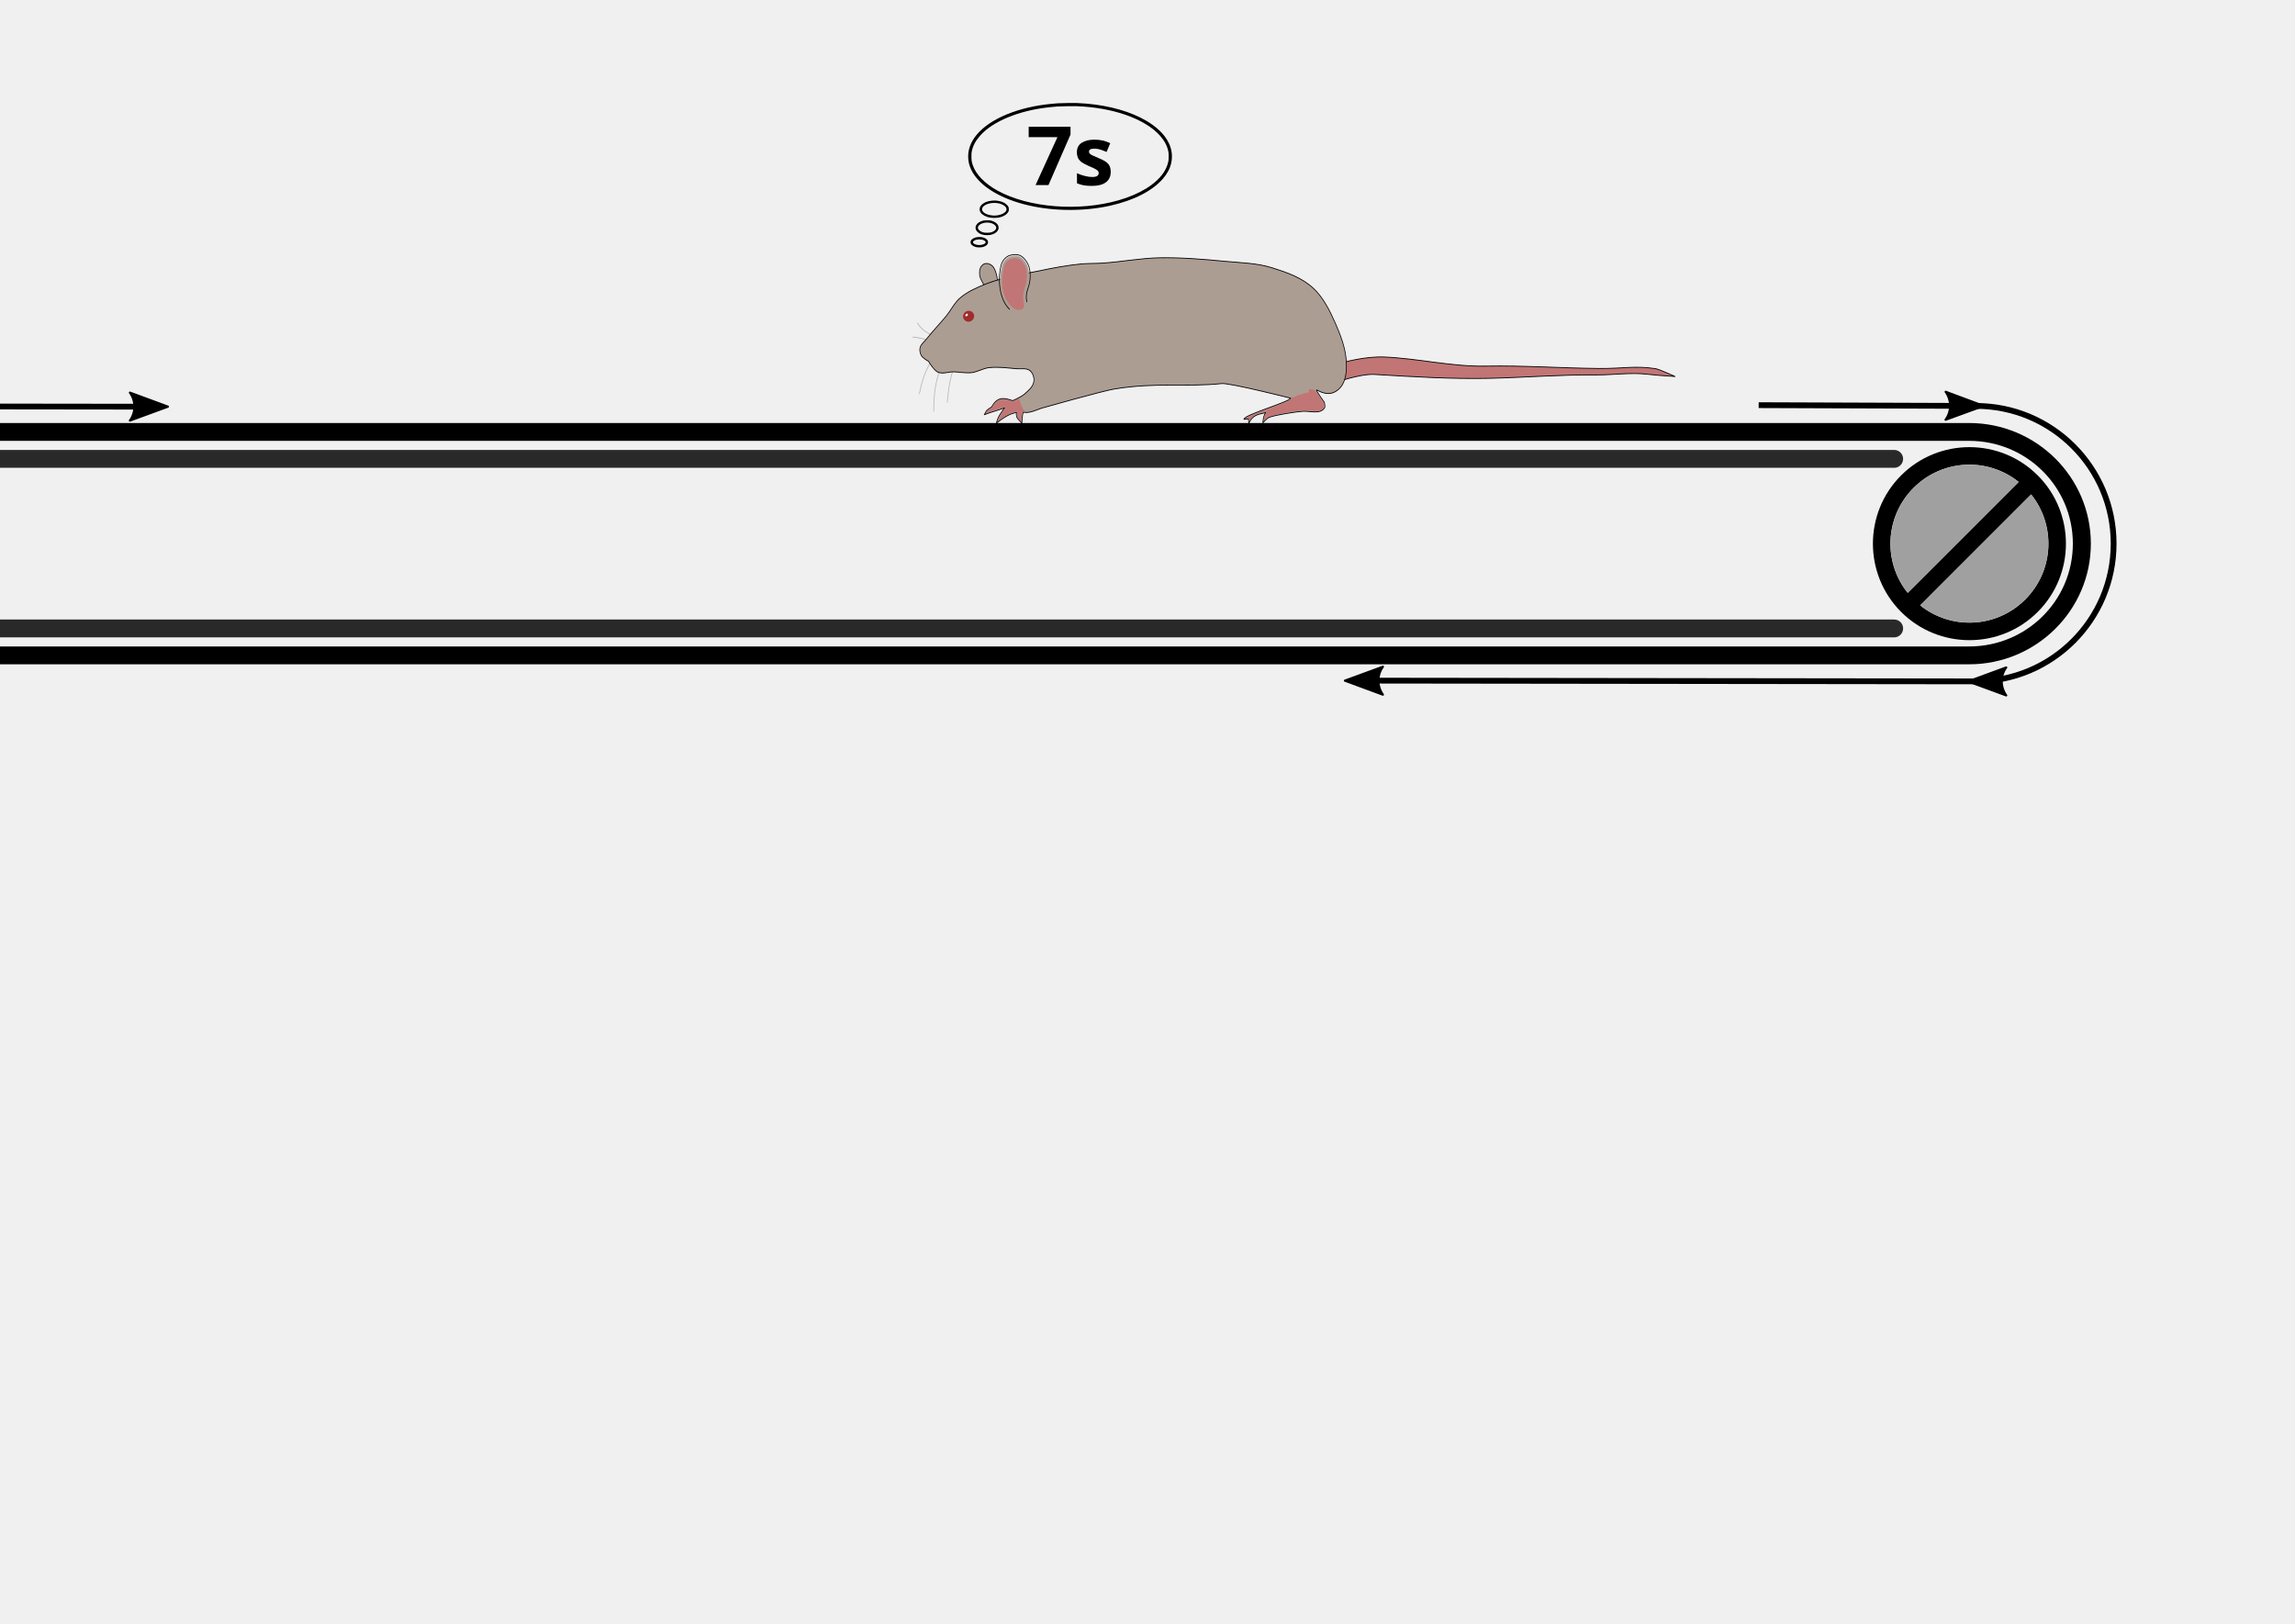
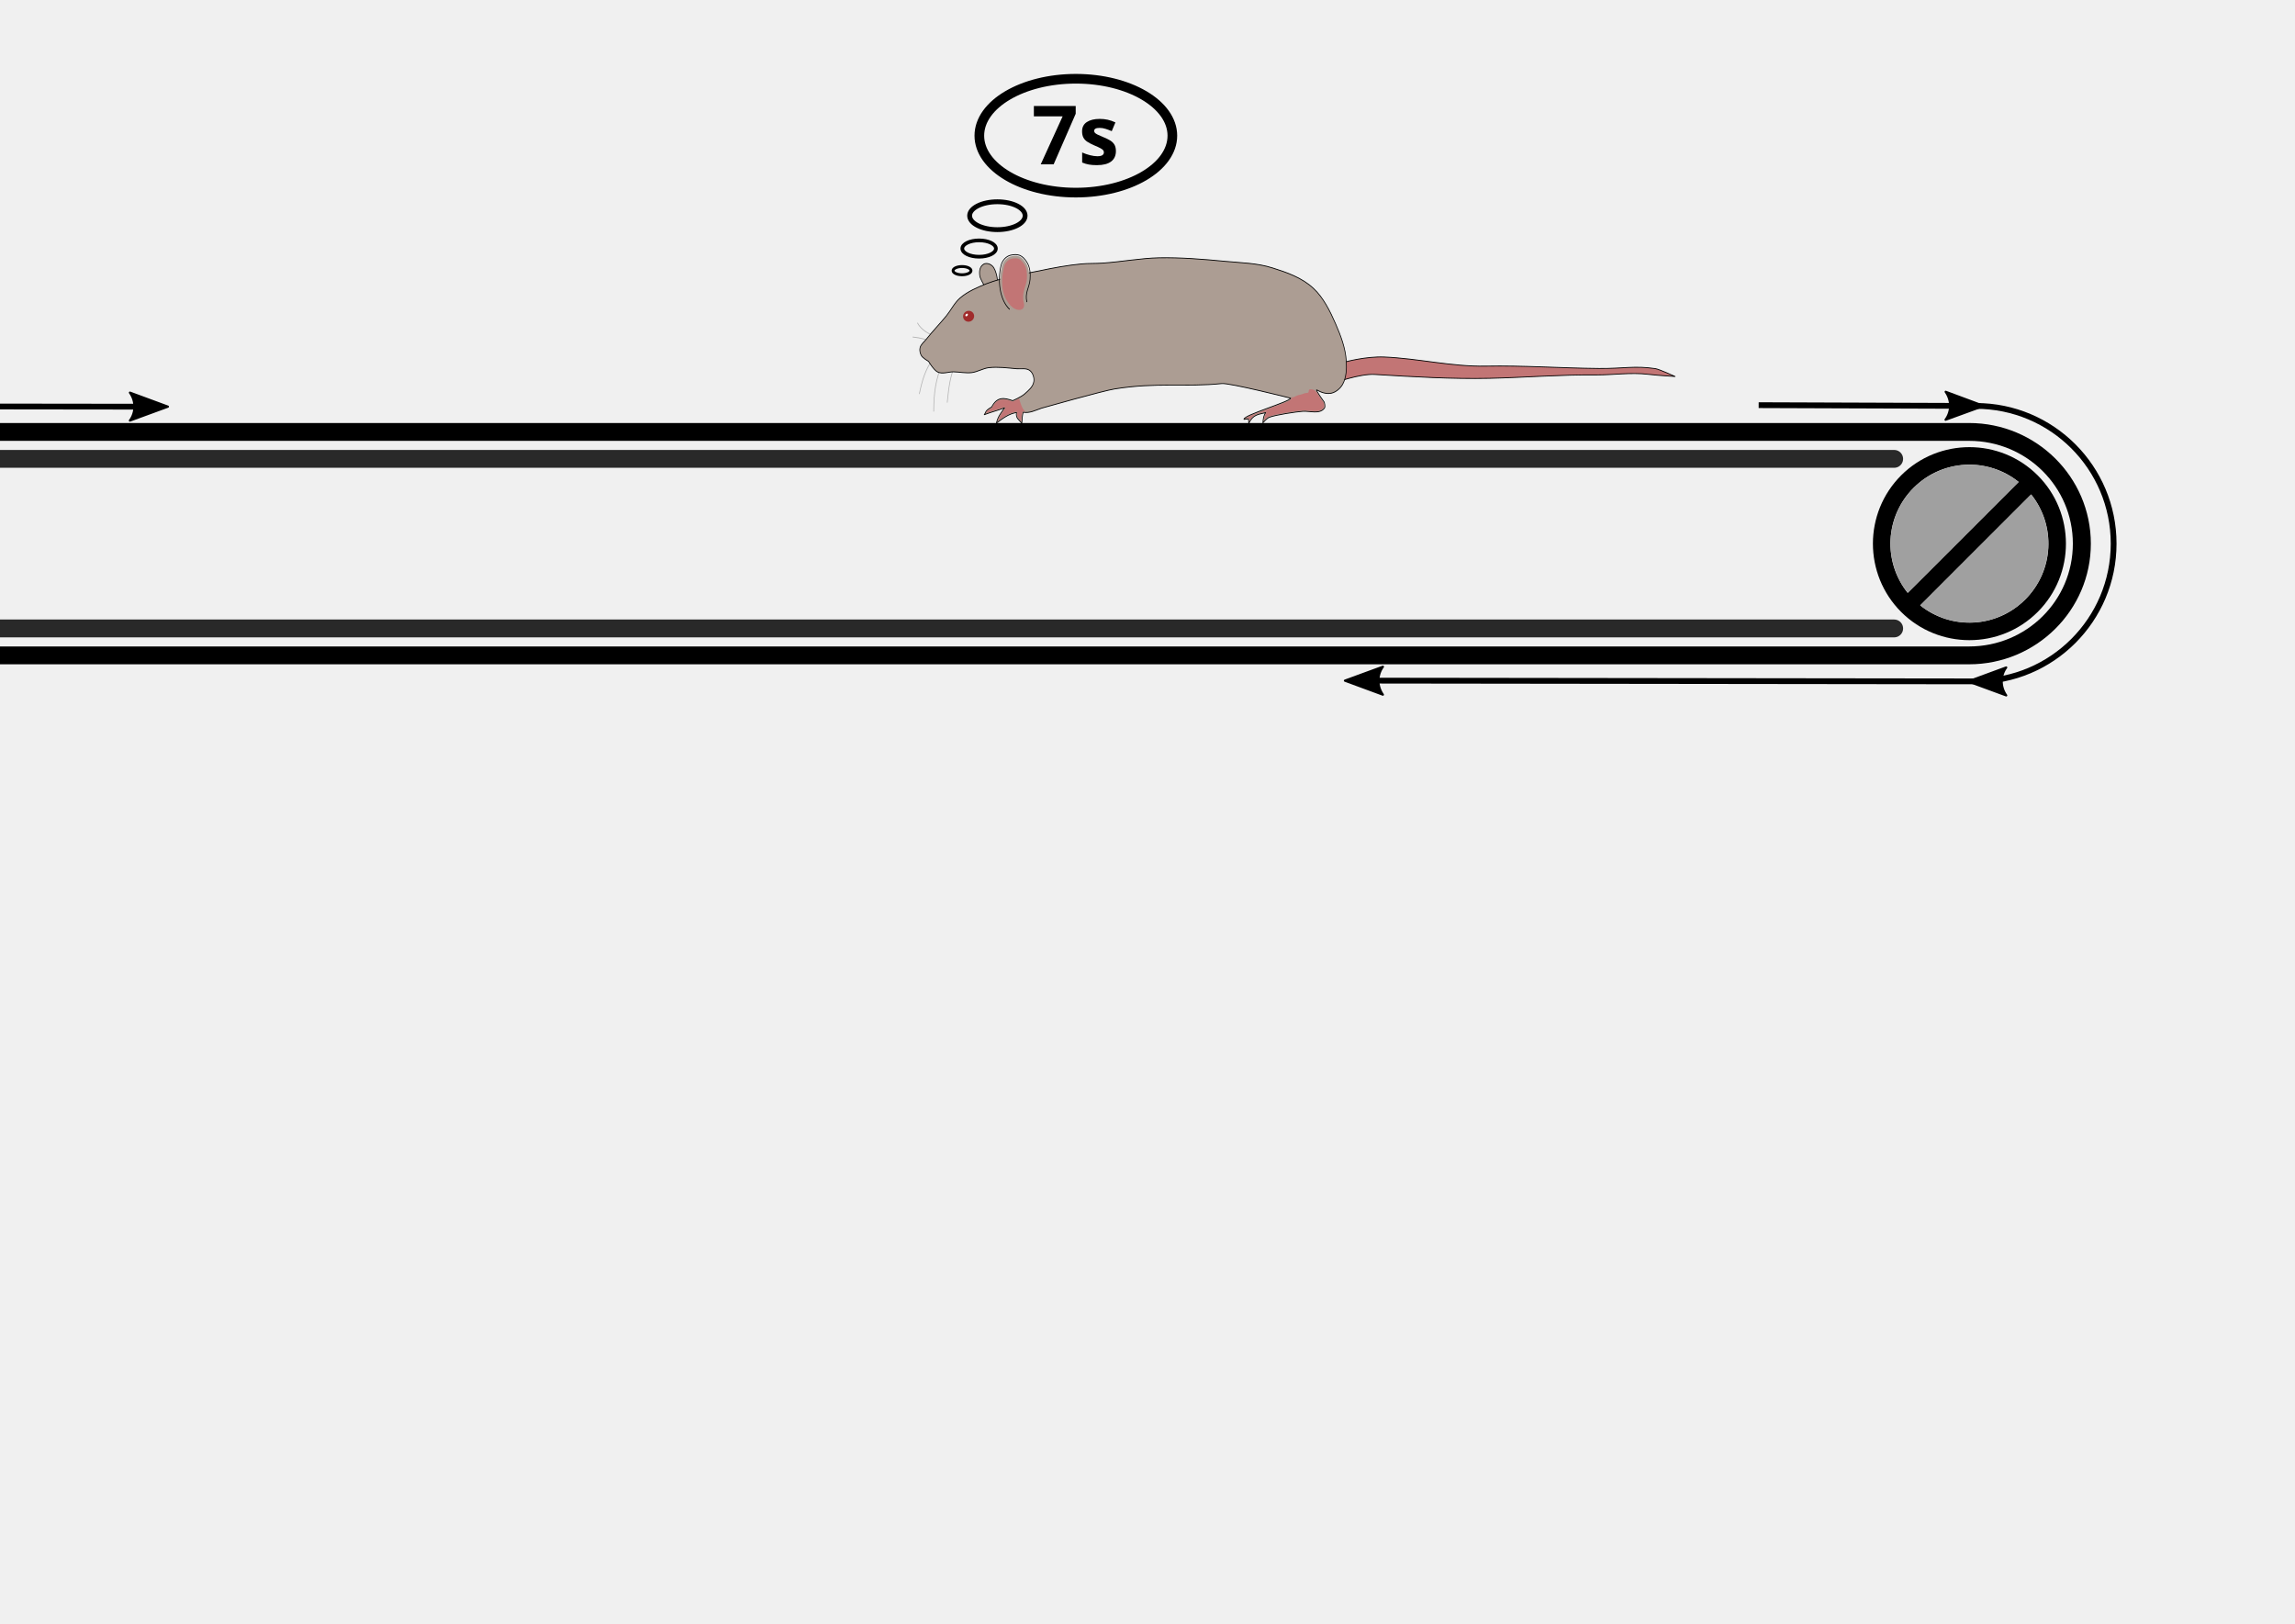
<svg xmlns="http://www.w3.org/2000/svg" xmlns:xlink="http://www.w3.org/1999/xlink" width="1189mm" height="841mm" viewBox="0 0 4212.992 2979.921" id="svg2" version="1.1">
  <defs id="defs4">
    <linearGradient id="linearGradient19819">
      <stop style="stop-color:#ff0000;stop-opacity:1" offset="0" id="stop19821" />
      <stop style="stop-color:#ffffff;stop-opacity:0" offset="1" id="stop19823" />
    </linearGradient>
    <marker style="overflow:visible" id="marker9438" refX="0.0" refY="0.0" orient="auto">
      <path transform="scale(0.6) translate(0,0)" d="M 8.719,4.034 L -2.207,0.016 L 8.719,-4.002 C 6.973,-1.63 6.983,1.616 8.719,4.034 z " style="fill-rule:evenodd;stroke-width:0.625;stroke-linejoin:round;stroke:#000000;stroke-opacity:1;fill:#000000;fill-opacity:1" id="path9440" />
    </marker>
    <marker style="overflow:visible;" id="marker9170" refX="0.0" refY="0.0" orient="auto">
      <path transform="scale(0.6) rotate(180) translate(0,0)" d="M 8.719,4.034 L -2.207,0.016 L 8.719,-4.002 C 6.973,-1.63 6.983,1.616 8.719,4.034 z " style="fill-rule:evenodd;stroke-width:0.625;stroke-linejoin:round;stroke:#000000;stroke-opacity:1;fill:#000000;fill-opacity:1" id="path9172" />
    </marker>
    <marker orient="auto" refY="0.0" refX="0.0" id="marker8992" style="overflow:visible;">
      <path id="path8994" style="fill-rule:evenodd;stroke-width:0.625;stroke-linejoin:round;stroke:#000000;stroke-opacity:1;fill:#000000;fill-opacity:1" d="M 8.719,4.034 L -2.207,0.016 L 8.719,-4.002 C 6.973,-1.63 6.983,1.616 8.719,4.034 z " transform="scale(0.6) rotate(180) translate(0,0)" />
    </marker>
    <marker style="overflow:visible" id="marker9170-6" refX="0" refY="0" orient="auto">
      <path transform="scale(-0.6,-0.6)" d="M 8.719,4.034 -2.207,0.016 8.719,-4.002 c -1.745,2.372 -1.735,5.617 -6e-7,8.035 z" style="fill:#000000;fill-opacity:1;fill-rule:evenodd;stroke:#000000;stroke-width:0.625;stroke-linejoin:round;stroke-opacity:1" id="path9172-0" />
    </marker>
    <marker style="overflow:visible" id="marker9438-6" refX="0" refY="0" orient="auto">
      <path transform="scale(0.6,0.6)" d="M 8.719,4.034 -2.207,0.016 8.719,-4.002 c -1.745,2.372 -1.735,5.617 -6e-7,8.035 z" style="fill:#000000;fill-opacity:1;fill-rule:evenodd;stroke:#000000;stroke-width:0.625;stroke-linejoin:round;stroke-opacity:1" id="path9440-2" />
    </marker>
    <marker orient="auto" refY="0" refX="0" id="marker8992-6" style="overflow:visible">
      <path id="path8994-1" style="fill:#000000;fill-opacity:1;fill-rule:evenodd;stroke:#000000;stroke-width:0.625;stroke-linejoin:round;stroke-opacity:1" d="M 8.719,4.034 -2.207,0.016 8.719,-4.002 c -1.745,2.372 -1.735,5.617 -6e-7,8.035 z" transform="scale(-0.6,-0.6)" />
    </marker>
    <filter height="1.72" y="-0.36" width="1.72" x="-0.36" id="filter18049" style="color-interpolation-filters:sRGB">
      <feGaussianBlur id="feGaussianBlur18051" stdDeviation="8.504" />
    </filter>
    <filter height="1.48" y="-0.24" width="1.48" x="-0.24" id="filter18057" style="color-interpolation-filters:sRGB">
      <feGaussianBlur id="feGaussianBlur18059" stdDeviation="2.835" />
    </filter>
    <filter style="color-interpolation-filters:sRGB;" id="filter19758">
      <feGaussianBlur stdDeviation="1" result="result1" id="feGaussianBlur19760" />
      <feComposite in="result1" in2="result1" result="result4" operator="in" id="feComposite19762" />
      <feBlend in="result1" mode="screen" result="result5" in2="result4" id="feBlend19764" />
      <feGaussianBlur stdDeviation="8" result="result6" in="result5" id="feGaussianBlur19766" />
      <feComposite operator="atop" in="result6" in2="result5" result="result8" id="feComposite19768" />
      <feComposite operator="in" result="fbSourceGraphic" in="result6" in2="result8" id="feComposite19770" />
      <feGaussianBlur result="result0" in="fbSourceGraphic" stdDeviation="2.5" id="feGaussianBlur19772" />
      <feSpecularLighting specularExponent="45" specularConstant="1.5" surfaceScale="1" lighting-color="rgb(255,255,255)" result="result1" in="result0" id="feSpecularLighting19774">
        <fePointLight z="21000" y="-9000" x="-6000" id="fePointLight19776" />
      </feSpecularLighting>
      <feComposite operator="in" result="result2" in="result1" in2="fbSourceGraphic" id="feComposite19778" />
      <feComposite k3="1" k2="1" operator="arithmetic" result="result4" in="fbSourceGraphic" in2="result2" id="feComposite19780" />
      <feComposite operator="in" in2="result4" result="result91" id="feComposite19782" in="result9" />
      <feBlend mode="multiply" in2="result91" id="feBlend19784" />
    </filter>
    <linearGradient xlink:href="#linearGradient19819" id="linearGradient19825" x1="552.424" y1="-1331.428" x2="-1620.382" y2="-1360.418" gradientUnits="userSpaceOnUse" gradientTransform="translate(-5.1889e-7,2.6423298e-6)" />
  </defs>
  <g transform="translate(0,1927.559)" id="layer1">
    <path style="opacity:1;fill:url(#linearGradient19825);fill-opacity:1;fill-rule:evenodd;stroke:none;stroke-width:35.433;stroke-linecap:square;stroke-linejoin:miter;stroke-miterlimit:4;stroke-dasharray:none;stroke-dashoffset:0;stroke-opacity:1" d="m -863.251,-1539.737 566.642,0 c 0,0 6.959,84.264 -1.642,124.114 -8.602,39.849 -32.765,35.284 -32.836,67.778 -0.073,33.302 24.198,25.863 32.836,66.742 8.638,40.879 1.642,130.075 1.642,130.075 l -566.642,0 z" id="rect19817" />
    <g transform="translate(30,0)" id="g16892">
      <path style="color:#000000;font-style:normal;font-variant:normal;font-weight:normal;font-stretch:normal;font-size:medium;line-height:normal;font-family:sans-serif;text-indent:0;text-align:start;text-decoration:none;text-decoration-line:none;text-decoration-style:solid;text-decoration-color:#000000;letter-spacing:normal;word-spacing:normal;text-transform:none;direction:ltr;block-progression:tb;writing-mode:lr-tb;baseline-shift:baseline;text-anchor:start;white-space:normal;clip-rule:nonzero;display:inline;overflow:visible;visibility:visible;opacity:1;isolation:auto;mix-blend-mode:normal;color-interpolation:sRGB;color-interpolation-filters:linearRGB;solid-color:#000000;solid-opacity:1;fill:#000000;fill-opacity:1;fill-rule:nonzero;stroke:none;stroke-width:177.165;stroke-linecap:square;stroke-linejoin:miter;stroke-miterlimit:4;stroke-dasharray:none;stroke-dashoffset:0;stroke-opacity:1;color-rendering:auto;image-rendering:auto;shape-rendering:auto;text-rendering:auto;enable-background:accumulate" d="m -867.681,-1151.055 c -123.188,10e-4 -223.405,99.344 -223.405,221.457 0,122.113 100.217,221.456 223.405,221.457 l 0,-32.74 c -105.338,-10e-4 -190.376,-84.298 -190.376,-188.717 0,-104.419 85.039,-188.716 190.376,-188.717 z m 0.002,0 0,32.74 4452.498,0 c 105.338,0 190.377,84.298 190.377,188.717 0,104.418 -85.039,188.716 -190.377,188.717 l -4452.498,0 0,32.74 4452.498,0 c 123.188,0 223.405,-99.344 223.405,-221.457 0,-122.113 -100.217,-221.456 -223.405,-221.457 z" id="path4334" />
      <path style="fill:none;fill-opacity:1;fill-rule:evenodd;stroke:#000000;stroke-width:32.74;stroke-linecap:round;stroke-linejoin:miter;stroke-miterlimit:4;stroke-dasharray:none;stroke-opacity:0.825" d="m -730.065,-1085.231 2088.634,0 2088.635,0 0,0" id="path5941" />
      <path style="fill:none;fill-opacity:1;fill-rule:evenodd;stroke:#000000;stroke-width:32.74;stroke-linecap:round;stroke-linejoin:miter;stroke-miterlimit:4;stroke-dasharray:none;stroke-opacity:0.825" d="m -730.065,-773.963 2088.634,0 2088.635,0 0,0" id="path5941-7" />
      <g id="g4269" transform="matrix(0.9119516,0,0,0.9119516,-1352.608,-540.0852)">
        <path id="path4155" d="m 668.945,-564.569 c -75.762,-75.762 -199.135,-75.764 -274.897,-10e-4 -75.762,75.762 -75.762,199.136 0,274.899 75.762,75.762 199.135,75.761 274.897,-10e-4 75.762,-75.762 75.762,-199.134 2e-5,-274.896 z m -25.054,25.054 c 57.985,57.985 61.923,149.073 11.834,211.567 L 432.323,-551.349 c 62.494,-50.088 153.582,-46.151 211.567,11.834 z m -236.623,13.221 223.402,223.402 c -62.494,50.09 -153.582,46.151 -211.567,-11.834 -57.985,-57.985 -61.924,-149.073 -11.834,-211.567 z" style="color:#000000;font-style:normal;font-variant:normal;font-weight:normal;font-stretch:normal;font-size:medium;line-height:normal;font-family:sans-serif;text-indent:0;text-align:start;text-decoration:none;text-decoration-line:none;text-decoration-style:solid;text-decoration-color:#000000;letter-spacing:normal;word-spacing:normal;text-transform:none;direction:ltr;block-progression:tb;writing-mode:lr-tb;baseline-shift:baseline;text-anchor:start;white-space:normal;clip-rule:nonzero;display:inline;overflow:visible;visibility:visible;opacity:1;isolation:auto;mix-blend-mode:normal;color-interpolation:sRGB;color-interpolation-filters:linearRGB;solid-color:#000000;solid-opacity:1;fill:#000000;fill-opacity:1;fill-rule:nonzero;stroke:none;stroke-width:35.433;stroke-linecap:butt;stroke-linejoin:miter;stroke-miterlimit:4;stroke-dasharray:none;stroke-dashoffset:0;stroke-opacity:1;color-rendering:auto;image-rendering:auto;shape-rendering:auto;text-rendering:auto;enable-background:accumulate" />
        <path transform="translate(0,-1927.559)" id="path4265" d="m 522.506,1659.064 c -23.584,-1.338 -47.441,-8.235 -67.8,-19.598 -35.31,-19.709 -62.023,-52.093 -74.333,-90.114 -3.416,-10.549 -5.685,-21.299 -6.988,-33.102 -0.836,-7.572 -0.837,-24.256 -0.003,-31.734 2.928,-26.236 11.251,-49.644 25.22,-70.926 3.016,-4.595 8.277,-11.86 8.604,-11.88 0.097,-0.01 50.352,50.164 111.677,111.49 l 111.5,111.501 -3.568,2.702 c -29.603,22.418 -67.026,33.778 -104.31,31.662 z" style="fill:#a0a0a0;stroke:none;stroke-width:1px;stroke-linecap:butt;stroke-linejoin:miter;stroke-opacity:1" />
        <path transform="translate(0,-1927.559)" id="path4267" d="m 544.031,1487.794 c -66.207,-66.219 -111.392,-111.672 -111.167,-111.825 0.209,-0.142 1.879,-1.388 3.712,-2.769 7.745,-5.838 15.447,-10.574 24.624,-15.143 16.794,-8.361 35.458,-13.726 55.077,-15.831 5.655,-0.607 24.829,-0.601 30.406,0.01 12.989,1.421 24.32,3.876 35.709,7.735 55.711,18.878 96.773,67.528 106.025,125.621 1.397,8.772 1.764,13.913 1.768,24.749 0.004,11.589 -0.404,16.801 -2.109,26.897 -3.879,22.974 -13.501,46.064 -27.114,65.065 -1.866,2.604 -3.841,5.258 -4.389,5.898 l -0.996,1.162 -111.546,-111.567 z" style="fill:#a0a0a0;stroke:none;stroke-width:1px;stroke-linecap:butt;stroke-linejoin:miter;stroke-opacity:1" />
      </g>
      <g id="g4274" transform="matrix(0,-0.9119508,0.9119508,0,3974.839,-444.9002)">
        <path style="color:#000000;font-style:normal;font-variant:normal;font-weight:normal;font-stretch:normal;font-size:medium;line-height:normal;font-family:sans-serif;text-indent:0;text-align:start;text-decoration:none;text-decoration-line:none;text-decoration-style:solid;text-decoration-color:#000000;letter-spacing:normal;word-spacing:normal;text-transform:none;direction:ltr;block-progression:tb;writing-mode:lr-tb;baseline-shift:baseline;text-anchor:start;white-space:normal;clip-rule:nonzero;display:inline;overflow:visible;visibility:visible;opacity:1;isolation:auto;mix-blend-mode:normal;color-interpolation:sRGB;color-interpolation-filters:linearRGB;solid-color:#000000;solid-opacity:1;fill:#000000;fill-opacity:1;fill-rule:nonzero;stroke:none;stroke-width:35.433;stroke-linecap:butt;stroke-linejoin:miter;stroke-miterlimit:4;stroke-dasharray:none;stroke-dashoffset:0;stroke-opacity:1;color-rendering:auto;image-rendering:auto;shape-rendering:auto;text-rendering:auto;enable-background:accumulate" d="m 668.945,-564.569 c -75.762,-75.762 -199.135,-75.764 -274.897,-10e-4 -75.762,75.762 -75.762,199.136 0,274.899 75.762,75.762 199.135,75.761 274.897,-10e-4 75.762,-75.762 75.762,-199.134 2e-5,-274.896 z m -25.054,25.054 c 57.985,57.985 61.923,149.073 11.834,211.567 L 432.323,-551.349 c 62.494,-50.088 153.582,-46.151 211.567,11.834 z m -236.623,13.221 223.402,223.402 c -62.494,50.09 -153.582,46.151 -211.567,-11.834 -57.985,-57.985 -61.924,-149.073 -11.834,-211.567 z" id="path4276" />
        <path style="fill:#a0a0a0;stroke:none;stroke-width:1px;stroke-linecap:butt;stroke-linejoin:miter;stroke-opacity:1" d="m 522.506,1659.064 c -23.584,-1.338 -47.441,-8.235 -67.8,-19.598 -35.31,-19.709 -62.023,-52.093 -74.333,-90.114 -3.416,-10.549 -5.685,-21.299 -6.988,-33.102 -0.836,-7.572 -0.837,-24.256 -0.003,-31.734 2.928,-26.236 11.251,-49.644 25.22,-70.926 3.016,-4.595 8.277,-11.86 8.604,-11.88 0.097,-0.01 50.352,50.164 111.677,111.49 l 111.5,111.501 -3.568,2.702 c -29.603,22.418 -67.026,33.778 -104.31,31.662 z" id="path4278" transform="translate(0,-1927.559)" />
        <path style="fill:#a0a0a0;stroke:none;stroke-width:1px;stroke-linecap:butt;stroke-linejoin:miter;stroke-opacity:1" d="m 544.031,1487.794 c -66.207,-66.219 -111.392,-111.672 -111.167,-111.825 0.209,-0.142 1.879,-1.388 3.712,-2.769 7.745,-5.838 15.447,-10.574 24.624,-15.143 16.794,-8.361 35.458,-13.726 55.077,-15.831 5.655,-0.607 24.829,-0.601 30.406,0.01 12.989,1.421 24.32,3.876 35.709,7.735 55.711,18.878 96.773,67.528 106.025,125.621 1.397,8.772 1.764,13.913 1.768,24.749 0.004,11.589 -0.404,16.801 -2.109,26.897 -3.879,22.974 -13.501,46.064 -27.114,65.065 -1.866,2.604 -3.841,5.258 -4.389,5.898 l -0.996,1.162 -111.546,-111.567 z" id="path4280" transform="translate(0,-1927.559)" />
      </g>
      <path style="opacity:1;fill:none;fill-opacity:1;fill-rule:evenodd;stroke:#000000;stroke-width:10.63;stroke-linecap:round;stroke-linejoin:miter;stroke-miterlimit:4;stroke-dasharray:none;stroke-dashoffset:0;stroke-opacity:1;marker-end:url(#marker9170)" d="m -880.105,-676.783 c -139.626,8e-4 -252.816,-113.188 -252.816,-252.815 -8e-4,-139.627 113.189,-252.817 252.816,-252.816" id="path7156" />
      <path style="fill:none;fill-rule:evenodd;stroke:#000000;stroke-width:10.63;stroke-linecap:butt;stroke-linejoin:miter;stroke-miterlimit:0;stroke-dasharray:none;stroke-opacity:1;marker-start:url(#marker9438)" d="m 264.125,-1180.999 -1144.232,-1.414 0,0 0,0" id="path7165" />
      <path style="fill:none;fill-rule:evenodd;stroke:#000000;stroke-width:10.63;stroke-linecap:butt;stroke-linejoin:miter;stroke-miterlimit:4;stroke-dasharray:none;stroke-opacity:1;marker-end:url(#marker8992)" d="m -481.297,-675.369 -398.808,-1.414 0,0 0,0" id="path7165-3" />
      <path style="opacity:1;fill:none;fill-opacity:1;fill-rule:evenodd;stroke:#000000;stroke-width:10.63;stroke-linecap:round;stroke-linejoin:miter;stroke-miterlimit:4;stroke-dasharray:none;stroke-dashoffset:0;stroke-opacity:1;marker-end:url(#marker9170-6)" d="m 3597.243,-1182.414 c 139.626,-8e-4 252.816,113.188 252.816,252.815 8e-4,139.627 -113.189,252.817 -252.816,252.816" id="path7156-7" />
      <path style="fill:none;fill-rule:evenodd;stroke:#000000;stroke-width:10.63;stroke-linecap:butt;stroke-linejoin:miter;stroke-miterlimit:0;stroke-dasharray:none;stroke-opacity:1;marker-start:url(#marker9438-6)" d="m 2453.013,-678.197 1144.232,1.414 0,0 0,0" id="path7165-9" />
      <path style="fill:none;fill-rule:evenodd;stroke:#000000;stroke-width:10.63;stroke-linecap:butt;stroke-linejoin:miter;stroke-miterlimit:4;stroke-dasharray:none;stroke-opacity:1;marker-end:url(#marker8992-6)" d="m 3198.435,-1183.828 398.808,1.414 0,0 0,0" id="path7165-3-2" />
    </g>
    <g id="g16474" transform="matrix(-2.606271,0.244504,0.2099261,3.046847,1635.325,-3286.216)">
      <path style="fill:#c27575;stroke:#000000;stroke-width:0.496;stroke-linecap:round;stroke-linejoin:round" d="m -264.764,685.253 c 0,0 -14.933,-2.258 -27.648,-0.774 -23.609,2.756 -46.843,9.645 -70.553,11.145 -26.58,1.7 -52.448,5.426 -79.283,7.778 -17.093,1.499 -24.883,0.229 -39.334,3.255 -2.672,0.559 -13.413,5.81 -13.413,5.81 0,0 10.993,-1.42 18.783,-2.82 12.01,-2.2 23.978,-1.528 36.138,-2.528 24.65,-2.2 50.201,-2.467 74.901,-3.967 27.03,-1.7 52.609,-5.097 80.353,-8.782 10.142,-1.347 29.246,2.884 29.246,2.884" id="path4508" />
      <path style="fill:none;stroke:#b3b3b3;stroke-width:0.496;stroke-linecap:round;stroke-linejoin:round" d="m 16.664,662.653 c 6.014,10 7.852,17.8 8.842,29" id="path4479" />
      <path style="fill:none;stroke:#b3b3b3;stroke-width:0.496;stroke-linecap:round;stroke-linejoin:round" d="m 23.382,660.153 c 6.004,6 8.724,12.4 11.314,20.2" id="path4481" />
      <path style="fill:none;stroke:#b3b3b3;stroke-width:0.496;stroke-linecap:round;stroke-linejoin:round" d="m 7.825,664.453 c 4.684,7 6.111,14.5 7.778,22.6" id="path4483" />
      <path style="fill:none;stroke:#b3b3b3;stroke-width:0.496;stroke-linecap:round;stroke-linejoin:round" d="m 18.078,647.853 c 6.788,-2.1 12.228,-5.6 14.498,-9.9" id="path4485" />
      <path style="fill:none;stroke:#b3b3b3;stroke-width:0.496;stroke-linecap:round;stroke-linejoin:round" d="m 23.028,650.253 c 3.628,-1.8 7.928,-3.3 13.438,-4.2" id="path4487" />
      <path style="fill:#ac9d93;stroke:#000000;stroke-width:0.496;stroke-linecap:round;stroke-linejoin:round" d="m -24.967,623.253 c 0,-1.1 -0.782,-6.2 -0.177,-9.2 0.446,-2.2 1.076,-4.7 2.74,-6.2 1.287,-1.2 3.219,-1.9 4.95,-1.7 1.236,0.2 2.458,1 3.182,2 0.934,1.3 1.134,3 1.061,4.6 -0.052,1.2 -0.599,2.3 -1.061,3.3 -0.914,2.1 -3.359,5.9 -3.359,5.9" id="path4502" />
      <path style="fill:#ac9d93;stroke:#000000;stroke-width:0.496;stroke-linecap:round;stroke-linejoin:round" d="m -177.434,691.253 c -5.72,0 -47.538,12.625 -47.538,12.625 1.51,2.3 33.971,7.432 33.761,10.032 l -3.191,-0.048 0.011,2.748 c -3.37,-5 -6.72,-4.8 -12.38,-5.5 1.74,1.8 2.08,3.6 2.48,6 0,0 -2.94,-2.6 -4.77,-3 -4.45,-1.1 -19.114,-1.808 -23.664,-1.708 -5.13,0.1 -11.75,2.9 -15.38,-0.7 -0.84,-0.8 -0.18,-3.5 -0.18,-3.5 0,0 6.371,-8.849 4.561,-7.749 -2.96,1.8 -6.64,3.1 -10.08,2.7 -3.09,-0.4 -6.22,-2.2 -8.13,-4.6 -2.92,-3.8 -3.67,-9 -3.71,-13.8 -0.08,-7.8 2.68,-15.6 5.65,-22.8 3.33,-8.1 7.36,-16.5 13.79,-22.5 7.63,-7.2 18,-11.1 27.76,-14.6 10.52,-3.8 21.85,-4.8 32.88,-6.6 15.239,-2.5 30.545,-4.8 45.958,-5.8 13.231,-0.8 26.52,0.3 39.774,0 4.954,-0.1 9.894,-0.7 14.85,-0.7 10.034,0 20.06,0.8 30.052,1.8 12.48,1.1 25.123,1.8 37.299,4.7 6.647,1.7 13.456,3.5 19.269,7.1 4.073,2.5 6.863,6.7 10.43,9.9 4.946,4.4 10.315,8.4 15.198,12.9 1.66,1.5 4.04,2.7 4.78,4.8 0.51,1.4 0.21,3.2 -0.53,4.6 -0.99,1.8 -4.78,3.9 -4.78,3.9 0,0 -3.151,5.5 -5.829,6.9 -3.314,1.7 -7.43,0.5 -11.137,0.8 -4.25,0.4 -8.461,1.6 -12.728,1.5 -4.116,-0.1 -8.081,-1.9 -12.198,-2 -6.522,-0.1 -13.007,1.2 -19.445,2.2 -3.182,0.5 -7.091,-0.1 -9.458,2.1 -1.669,1.5 -2.51,4.3 -1.944,6.5 0.813,3.2 4.241,5.1 6.982,6.9 2.628,1.7 8.751,3.4 8.751,3.4 5.823,-2.3 10.608,-3.4 15.026,2.6 5.242,2.1 4.116,2.9 5.568,4.2 -4.856,-1.2 -9.728,-1.8 -14.584,-3 2.686,2.8 5.145,4.9 6.453,8.7 -4.793,-2.5 -9.053,-4.9 -14.584,-5.2 1.178,3.4 -1.826,4.7 -3.182,6.8 -0.443,-2.3 -0.635,-4.8 -1.503,-6.6 -4.387,1.1 -8.747,-0.5 -13.081,-1.4 0,0 -44.138,-7 -51.973,-7.4 -29.906,-1.7 -49.748,3 -75.304,2.8 z" id="path4506" />
      <path style="fill:#c27575;stroke:#ac9d93;stroke-width:1.488;stroke-linecap:round;stroke-linejoin:round" d="m -43.528,631.853 c 1.289,-6.2 -2.461,-9.5 -3.271,-13.9 -0.561,-3.1 -0.508,-6.7 1.149,-9.4 2.518,-4.1 4.994,-5.1 9.723,-4.5 2.498,0.3 5.05,2.3 5.922,4.7 2.996,8.1 3.458,16.3 -1.679,23.1 -5.187,6.9 -13.018,5.6 -11.844,0 z" id="path4504" />
      <ellipse style="fill:#a02c2c" id="path4477" cx="-3.501" cy="636.74" rx="3.889" ry="3.27" />
      <ellipse transform="matrix(0.8673569,0.4976866,-0.4976718,0.8673654,0,0)" style="fill:#ffffff" id="path9055" cx="314.571" cy="552.61" rx="0.982" ry="0.67" />
      <path style="color:#000000;text-indent:0;text-transform:none;block-progression:tb;fill:none;stroke:#000000;stroke-width:0.496" d="m -32.55,634.953 c 6.765,-6.5 7.052,-18.3 3.96,-26.7 -1.105,-3 -3.991,-5.3 -7.156,-5.7 -1.251,-0.1 -2.393,-0.2 -3.469,-0.1 -1.076,0.1 -2.094,0.3 -3.031,0.7 -1.875,0.9 -3.343,2.4 -4.688,4.6 -1.967,3.2 -1.945,7.1 -1.344,10.4 0.466,2.6 1.676,4.6 2.5,6.6 0.825,2 1.356,4 0.782,6.8" id="path9565" />
      <path d="m -23.153,688.453 c -2.098,0 -4.405,0.8 -6.937,1.8 a 0.5,0.5 0 0 1 -0.313,0 c 0,0 -1.563,-0.4 -3.437,-1.1 -0.315,-0.1 -0.642,-0.2 -0.969,-0.3 -0.986,3 -1.323,6 -3.906,8.2 0.508,-0.1 1.026,-0.2 1.531,-0.3 a 0.5,0.5 0 0 1 0.562,0.3 c 0.793,1.6 1.052,3.7 1.376,5.7 0.633,-0.8 1.301,-1.5 1.812,-2.2 0.718,-0.9 1.102,-1.8 0.562,-3.4 a 0.5,0.5 0 0 1 0.5,-0.6 c 5.161,0.3 9.233,2.4 13.532,4.6 -1.336,-2.9 -3.404,-4.7 -5.782,-7.2 a 0.5,0.5 0 0 1 0.469,-0.8 c 4.369,1 8.794,1.6 13.219,2.6 -0.143,-0.3 -0.273,-0.5 -0.469,-0.7 -0.479,-0.5 -1.44,-1.2 -4.031,-2.2 a 0.5,0.5 0 0 1 -0.219,-0.2 c -2.149,-3 -4.29,-4 -6.625,-4.2 l -0.875,0 z" style="fill:#c27575" id="path9571" />
      <path d="m -192.256,713.476 c 0.024,-0.37 -5.74,-1.864 -6.981,-2.245 l -11.961,-2.764 c -1.856,-0.881 -12.894,-2.29 -14.184,-4.29 -0.161,-0.226 -0.108,-0.54 0.12,-0.7 -4.28,-0.783 3.645,1.569 -2.881,-0.395 0,0 -2.044,-0.716 -4.024,-0.816 -1.78,-0.2 -2.421,-0.712 -4.201,-0.612 -2.71,0.2 -0.385,-2.386 -3.217,-1.975 -3.788,0.273 -4.453,3.63 -5.803,5.13 0.208,0.121 -2.326,3.265 -2.407,3.492 0,0 -0.16,0.6 -0.22,1.3 -0.03,0.4 -0.02,0.8 0.03,1.1 0.05,0.3 0.13,0.5 0.22,0.6 1.66,1.7 4.05,1.9 6.75,1.7 2.69,-0.3 5.63,-1 8.28,-1.1 4.4,-0.1 19.094,0.608 23.774,1.708 1.07,0.2 2.26,1 3.25,1.7 0.35,0.3 0.35,0.3 0.62,0.5 -0.33,-1.6 -0.73,-3 -2.03,-4.4 -0.25,-0.333 -0.007,-0.808 0.41,-0.8 2.81,0.3 5.1,0.5 7.16,1.1 1.69,0.6 3.2,1.8 4.65,3.5 l 0.131,-1.748" style="fill:#c27575" id="path9583" />
    </g>
    <g id="g18800">
      <path style="opacity:0.771;fill:none;fill-rule:evenodd;stroke:#ff0000;stroke-width:28.346;stroke-linecap:butt;stroke-linejoin:miter;stroke-miterlimit:4;stroke-dasharray:none;stroke-dashoffset:0;stroke-opacity:1" d="m -282.573,-1303.165 0,76.055 0,76.055" id="path16954" />
      <g transform="translate(0,13.74487)" id="g18795">
        <ellipse ry="28.346" rx="28.346" cy="-1345.937" cx="-295.825" id="path16915" style="opacity:1;fill:none;fill-opacity:1;fill-rule:evenodd;stroke:#ff0000;stroke-width:12.638;stroke-linecap:butt;stroke-linejoin:miter;stroke-miterlimit:0;stroke-dasharray:none;stroke-dashoffset:0;stroke-opacity:1;filter:url(#filter18049)" transform="matrix(1.121452,0,0,1.121452,49.18066,150.2155)" />
        <ellipse ry="14.173" rx="14.173" cy="-1345.937" cx="-295.825" id="path16915-3" style="opacity:1;fill:none;fill-opacity:1;fill-rule:evenodd;stroke:#ff0000;stroke-width:9.6;stroke-linecap:butt;stroke-linejoin:miter;stroke-miterlimit:0;stroke-dasharray:none;stroke-dashoffset:0;stroke-opacity:1;filter:url(#filter18057)" transform="matrix(1.476408,0,0,1.476408,154.1853,627.9633)" />
        <ellipse ry="12.402" rx="12.402" cy="-1359.189" cx="-282.573" id="path16915-3-7" style="opacity:1;fill:#ff0000;fill-opacity:1;fill-rule:evenodd;stroke:#ff0000;stroke-width:10.63;stroke-linecap:butt;stroke-linejoin:miter;stroke-miterlimit:0;stroke-dasharray:none;stroke-dashoffset:0;stroke-opacity:1" />
      </g>
      <path style="opacity:0.771;fill:none;fill-rule:evenodd;stroke:#ff0000;stroke-width:28.346;stroke-linecap:butt;stroke-linejoin:miter;stroke-miterlimit:4;stroke-dasharray:none;stroke-dashoffset:0;stroke-opacity:1" d="m -282.573,-1539.833 0,76.055 0,76.055" id="path16954-5" />
    </g>
    <g id="g19827" transform="translate(-96,0)">
      <path d="m -696.786,-1426.056 -141.037,0 70.519,122.142 70.519,-122.142 z" style="opacity:1;fill:none;stroke:#000000;stroke-width:10.63;stroke-miterlimit:4;stroke-dasharray:none" id="path18250" />
      <g style="opacity:1;filter:url(#filter19758)" transform="matrix(0.2428253,0,0,0.2428253,-829.4675,-1482.018)" id="g18767">
        <path style="fill:#006cff;fill-opacity:1" d="M 438.4,329.6 C 438.4,430.933 356.267,512 256,512 155.733,512 73.6,430.933 73.6,329.6 73.6,228.267 256,0 256,0 c 0,0 182.4,229.333 182.4,329.6 z" id="path18727" />
        <path style="fill:#ffffff" d="m 256,464 c -73.6,0 -134.4,-59.733 -134.4,-134.4 0,-8.533 7.467,-16 16,-16 8.533,0 16,7.467 16,16 0,56.533 45.867,102.4 102.4,102.4 8.533,0 16,7.467 16,16 0,8.533 -7.467,16 -16,16 z" id="path18729" />
        <g id="g18731" />
        <g id="g18733" />
        <g id="g18735" />
        <g id="g18737" />
        <g id="g18739" />
        <g id="g18741" />
        <g id="g18743" />
        <g id="g18745" />
        <g id="g18747" />
        <g id="g18749" />
        <g id="g18751" />
        <g id="g18753" />
        <g id="g18755" />
        <g id="g18757" />
        <g id="g18759" />
      </g>
    </g>
    <text xml:space="preserve" style="font-style:normal;font-weight:normal;font-size:150px;line-height:1000%;font-family:sans-serif;letter-spacing:0px;word-spacing:0px;fill:#000000;fill-opacity:1;stroke:none;stroke-width:1px;stroke-linecap:butt;stroke-linejoin:miter;stroke-opacity:1" x="-476.958" y="-1544.958" id="text19849">
      <tspan id="tspan19851" x="-476.958" y="-1544.958" style="font-style:normal;font-variant:normal;font-weight:bold;font-stretch:normal;font-family:sans-serif;-inkscape-font-specification:'sans-serif Bold'">Beam</tspan>
    </text>
    <text xml:space="preserve" style="font-style:normal;font-weight:normal;font-size:150px;line-height:1000%;font-family:sans-serif;letter-spacing:0px;word-spacing:0px;fill:#000000;fill-opacity:1;stroke:none;stroke-width:1px;stroke-linecap:butt;stroke-linejoin:miter;stroke-opacity:1" x="1181.725" y="-958.955" id="text19849-8" transform="matrix(0,-1,1,0,0,0)">
      <tspan id="tspan19851-0" x="1181.725" y="-958.955" style="font-style:normal;font-variant:normal;font-weight:bold;font-stretch:normal;font-family:sans-serif;-inkscape-font-specification:'sans-serif Bold'">Reward</tspan>
    </text>
    <g id="g19984" transform="matrix(-0.02922408,0,0,-0.02922408,2151.352,-1473.29)" style="fill:#000000;stroke:none;stroke-width:24.249;stroke-miterlimit:4;stroke-dasharray:none">
      <g id="g20009">
-         <path style="stroke-width:24.249;stroke-miterlimit:4;stroke-dasharray:none" d="m 5995,9074 c -247,-12 -493,-27 -640,-40 C 3895,8908 2561,8523 1591,7947 380,7228 -171,6283 46,5301 c 75,-337 250,-669 515,-976 667,-773 1837,-1371 3334,-1704 872,-194 1815,-281 2803,-259 1841,41 3563,497 4702,1246 269,176 434,307 634,501 514,501 766,1032 766,1613 -1,1121 -1024,2145 -2766,2769 -861,308 -1788,490 -2869,565 -203,14 -1003,26 -1170,18 z m 1190,-218 c 238,-18 260,-20 515,-47 1900,-202 3554,-882 4350,-1786 289,-329 451,-634 523,-987 19,-95 22,-141 21,-326 0,-241 -14,-330 -80,-530 C 12319,4589 11759,4012 10950,3567 8998,2496 5857,2245 3360,2961 2021,3346 1016,3964 518,4710 c -135,203 -240,448 -289,680 -20,90 -23,136 -23,320 -1,185 2,231 21,326 72,353 234,658 523,987 461,524 1237,992 2185,1317 903,309 1917,488 3030,534 200,8 1024,-4 1220,-18 z" id="path19986" />
-         <path style="stroke-width:24.249;stroke-miterlimit:4;stroke-dasharray:none" d="m 11015,2943 c -291,-35 -498,-117 -636,-253 -107,-106 -134,-164 -134,-290 0,-88 2,-100 34,-160 70,-134 229,-251 437,-319 270,-88 617,-88 888,0 242,79 411,216 460,373 26,82 19,185 -19,263 -56,114 -198,231 -362,298 -178,72 -476,111 -668,88 z m 313,-153 c 429,-54 694,-284 572,-496 -84,-147 -324,-257 -621,-285 -376,-36 -779,105 -869,303 -127,279 383,545 918,478 z" id="path19988" />
-         <path style="stroke-width:24.249;stroke-miterlimit:4;stroke-dasharray:none" d="m 11400,1695 c -287,-64 -474,-211 -509,-400 -21,-111 19,-216 118,-315 128,-127 317,-198 556,-207 268,-11 490,57 637,196 94,88 133,167 133,271 0,63 -5,86 -31,140 -67,142 -213,243 -439,306 -84,23 -376,29 -465,9 z m 401,-150 c 205,-39 357,-147 384,-274 26,-122 -115,-261 -330,-323 -70,-20 -102,-23 -245,-23 -184,1 -241,12 -365,69 -204,96 -266,252 -152,382 137,155 421,223 708,169 z" id="path19990" />
-         <path style="stroke-width:24.249;stroke-miterlimit:4;stroke-dasharray:none" d="m 11952,649 c -243,-43 -402,-169 -402,-318 0,-134 122,-247 330,-304 107,-29 333,-29 440,0 209,58 330,169 330,303 0,133 -116,242 -321,300 -85,25 -290,35 -377,19 z m 301,-154 c 143,-30 247,-100 247,-165 0,-92 -196,-180 -401,-180 -200,0 -399,90 -399,180 0,64 104,135 243,165 82,18 226,18 310,0 z" id="path19992" />
-         <text transform="scale(-1,-1)" id="text20005" y="-3918.147" x="-9136.653" style="font-style:normal;font-weight:normal;font-size:5132.753px;line-height:1000%;font-family:sans-serif;letter-spacing:0px;word-spacing:0px;fill:#000000;fill-opacity:1;stroke:none;stroke-width:1px;stroke-linecap:butt;stroke-linejoin:miter;stroke-opacity:1" xml:space="preserve">
-           <tspan y="-3918.147" x="-9136.653" id="tspan20007" style="-inkscape-font-specification:'sans-serif Bold';font-family:sans-serif;font-weight:bold;font-style:normal;font-stretch:normal;font-variant:normal">7s</tspan>
-         </text>
+         <g id="g4492" transform="translate(3.1927488e-4,205.3101)">
+           <text xml:space="preserve" style="font-style:normal;font-weight:normal;font-size:5132.753px;line-height:1000%;font-family:sans-serif;letter-spacing:0px;word-spacing:0px;fill:#000000;fill-opacity:1;stroke:none;stroke-width:1px;stroke-linecap:butt;stroke-linejoin:miter;stroke-opacity:1" x="-8811.291" y="-5016.866" id="text20005" transform="scale(-1,-1)">
+             <tspan style="font-style:normal;font-variant:normal;font-weight:bold;font-stretch:normal;font-family:sans-serif;-inkscape-font-specification:'sans-serif Bold'" id="tspan20007" x="-8811.291" y="-5016.866">7s</tspan>
+           </text>
+           <g transform="translate(-22753.151,-674.1674)" id="g4480">
+             <g id="g4486">
+               <ellipse ry="3575.729" rx="6062.307" cy="-7490.505" cx="-28788.795" transform="scale(-1,-1)" id="path4418" style="fill:none;fill-rule:evenodd;stroke:#000000;stroke-width:606.231;stroke-linecap:butt;stroke-linejoin:miter;stroke-miterlimit:4;stroke-dasharray:none;stroke-opacity:1" />
+               <ellipse transform="scale(-1,-1)" ry="875.537" rx="1742.657" cy="-2464.006" cx="-33718.348" id="path4418-3" style="fill:none;fill-rule:evenodd;stroke:#000000;stroke-width:303.115;stroke-linecap:butt;stroke-linejoin:miter;stroke-miterlimit:4;stroke-dasharray:none;stroke-opacity:1" />
+               <ellipse transform="scale(-1,-1)" ry="512.786" rx="1054.445" cy="-401.065" cx="-34865.148" id="path4418-3-7" style="fill:none;fill-rule:evenodd;stroke:#000000;stroke-width:230.368;stroke-linecap:butt;stroke-linejoin:miter;stroke-miterlimit:4;stroke-dasharray:none;stroke-opacity:1" />
+               <ellipse transform="scale(-1,-1)" ry="258.706" rx="562.864" cy="987.505" cx="-35937.688" id="path4418-3-7-5" style="fill:none;fill-rule:evenodd;stroke:#000000;stroke-width:181.869;stroke-linecap:butt;stroke-linejoin:miter;stroke-miterlimit:4;stroke-dasharray:none;stroke-opacity:1" />
+             </g>
+           </g>
+         </g>
      </g>
    </g>
  </g>
</svg>
